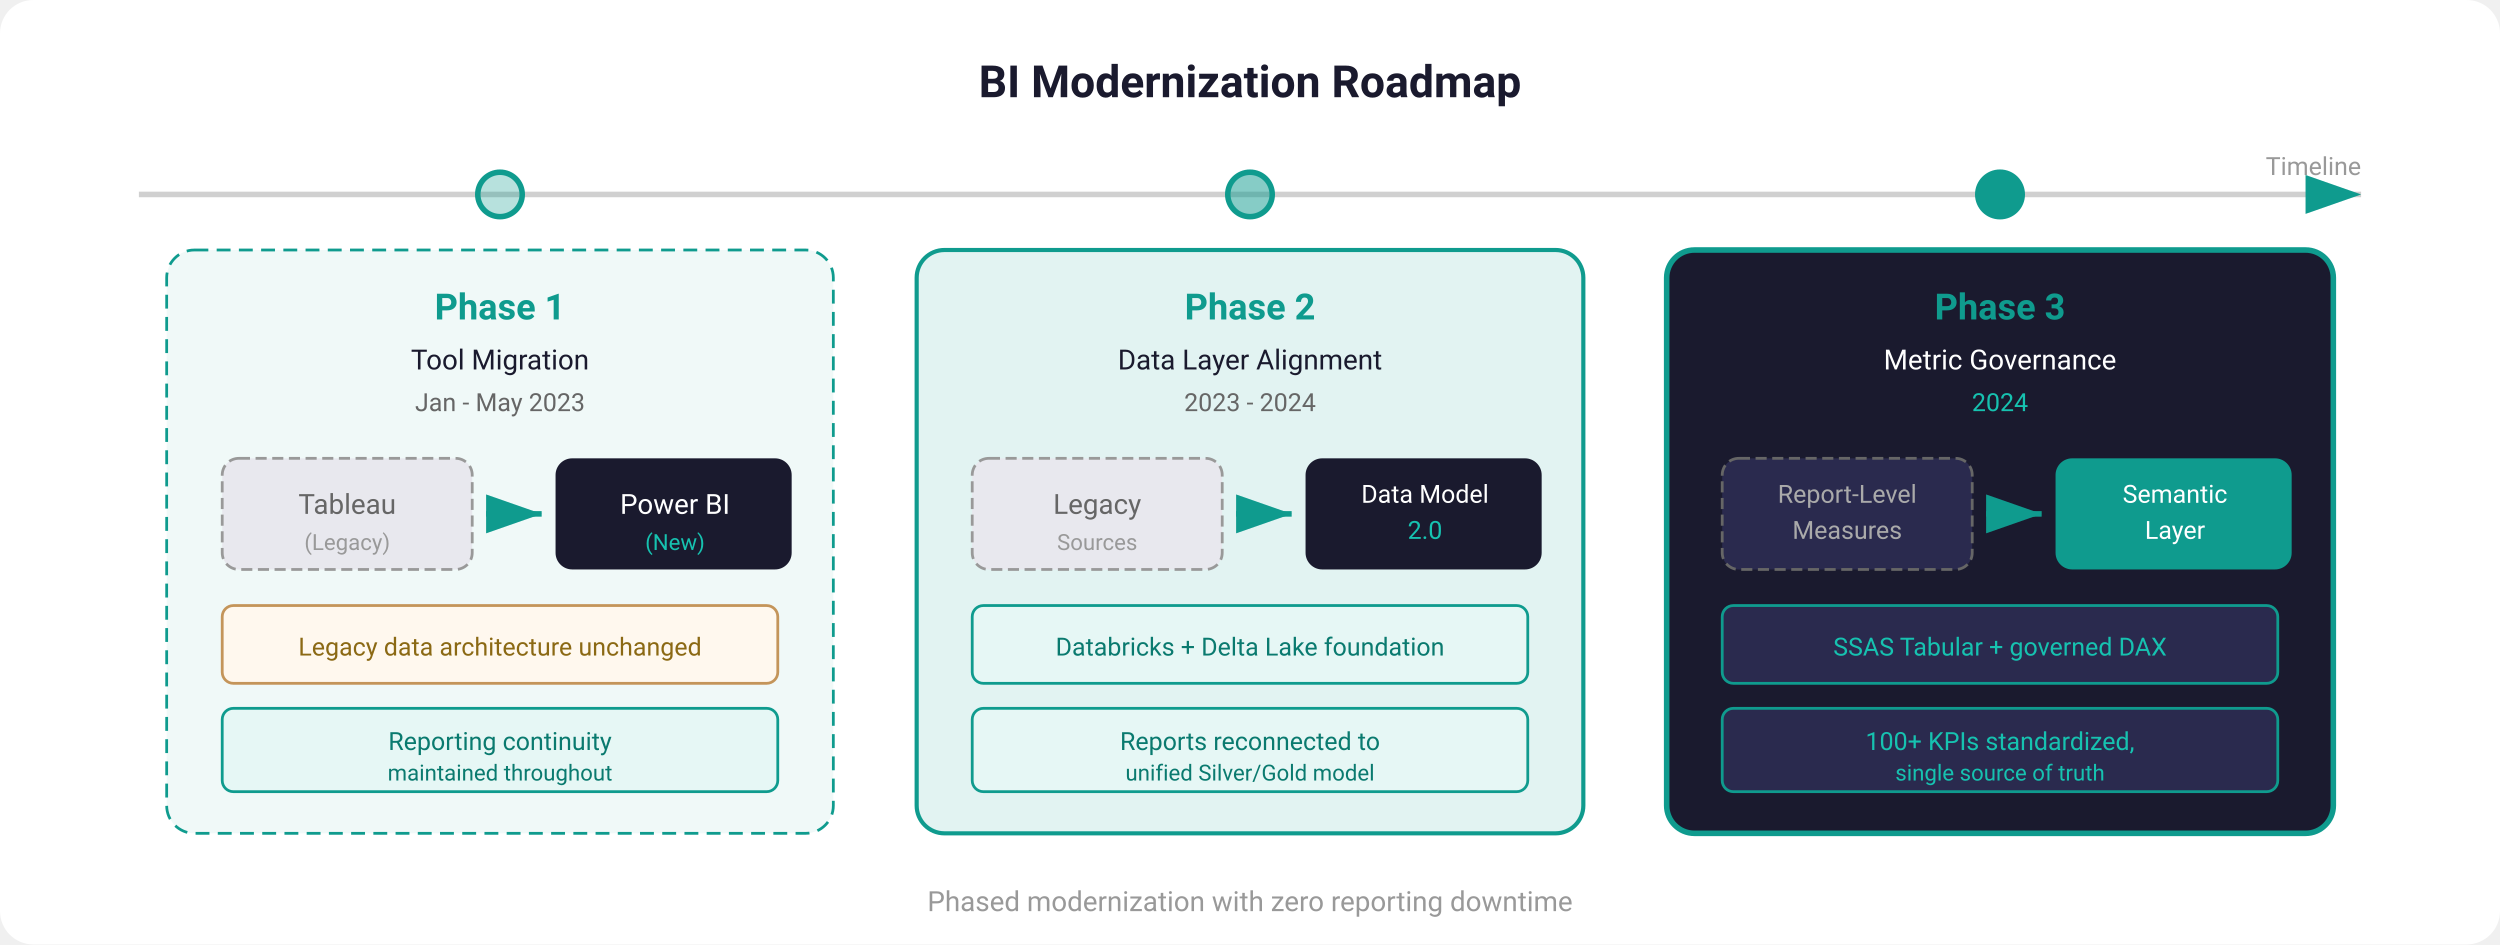
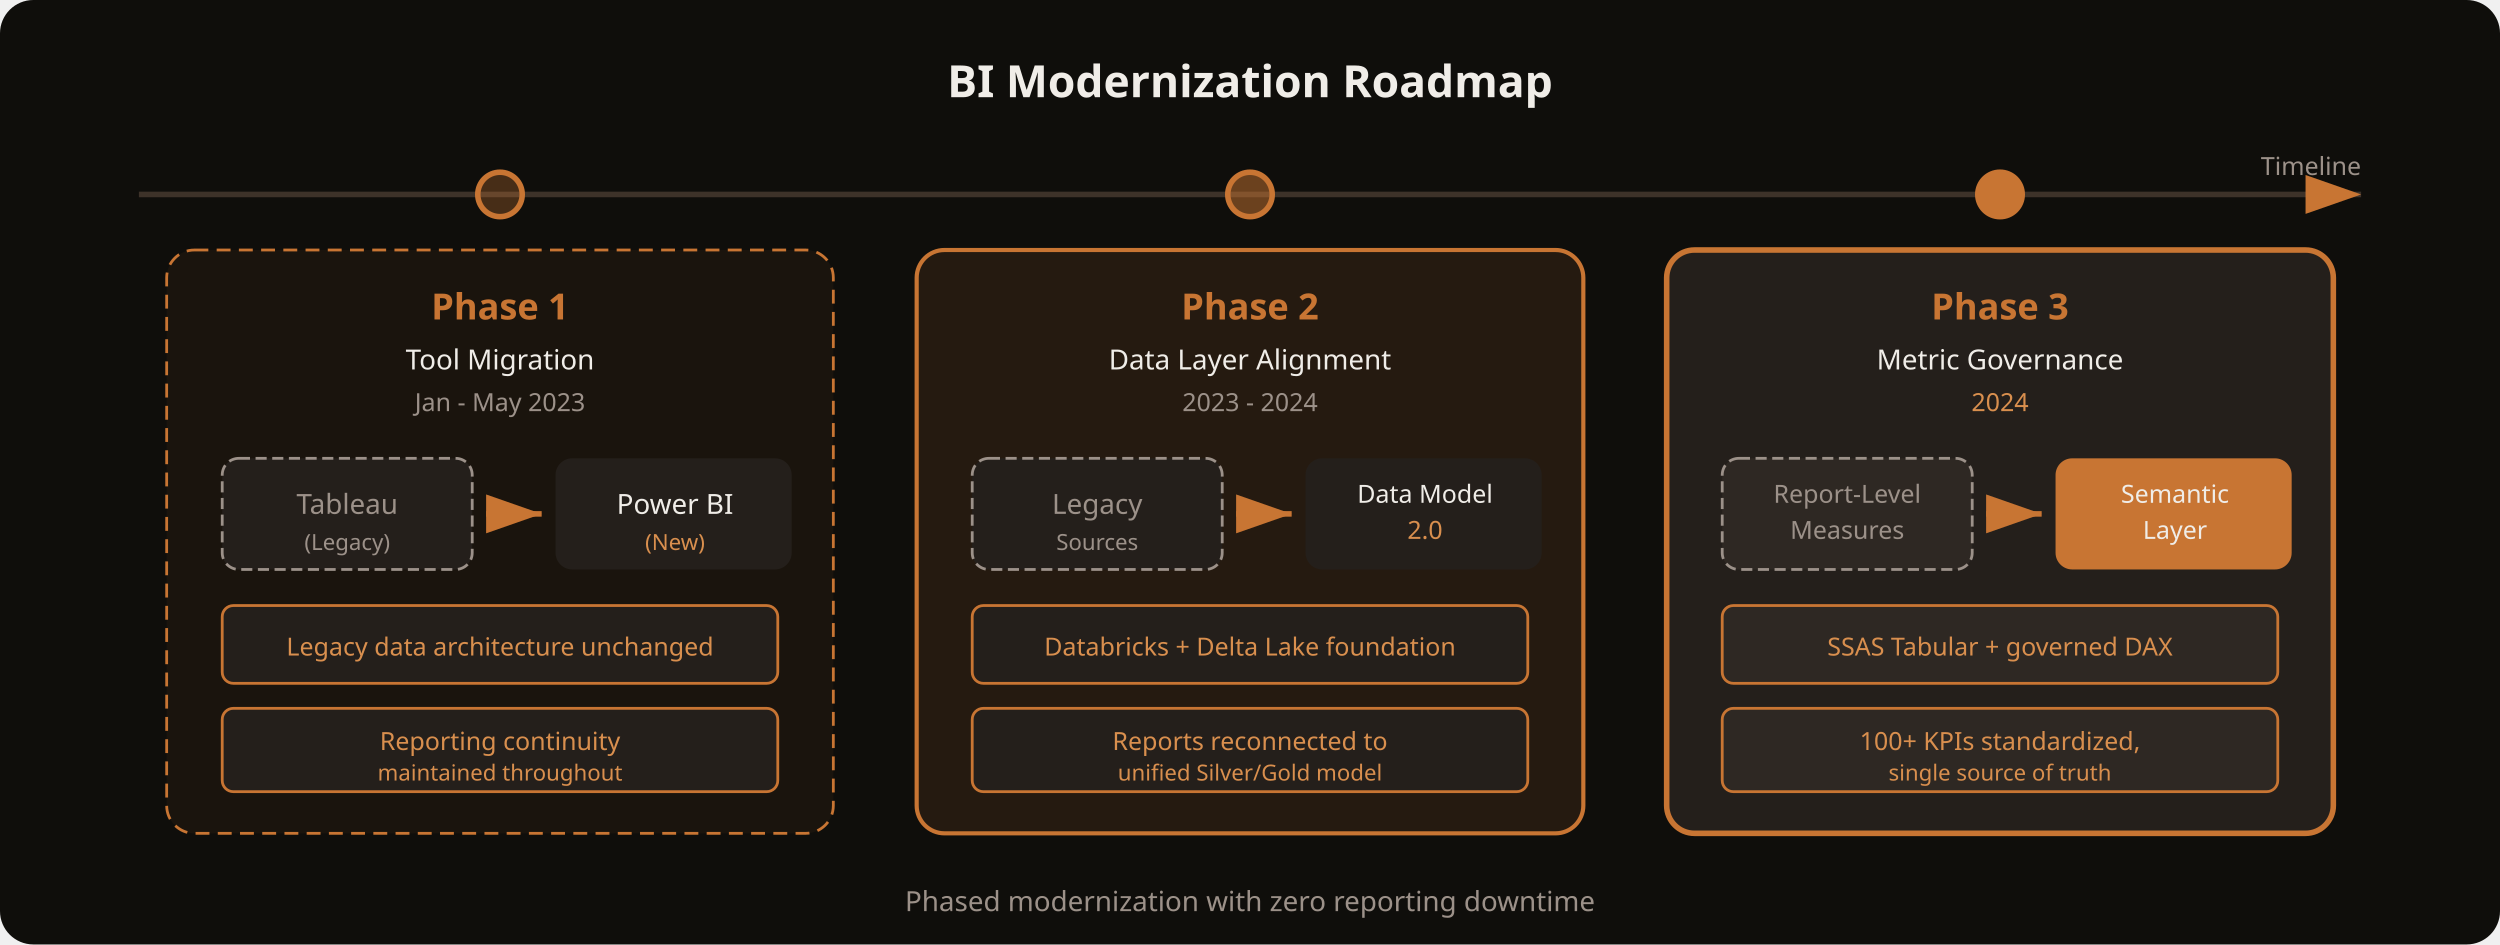
- <svg xmlns="http://www.w3.org/2000/svg" viewBox="0 0 900 340" font-family="Roboto, Arial, sans-serif">
+ <svg xmlns="http://www.w3.org/2000/svg" viewBox="0 0 900 340" font-family="Space Grotesk, system-ui, sans-serif">
  <defs>
    <marker id="arw" markerWidth="10" markerHeight="7" refX="10" refY="3.5" orient="auto">
-       <polygon points="0 0, 10 3.5, 0 7" fill="#0f9b8e" />
+       <polygon points="0 0, 10 3.5, 0 7" fill="#C87533" />
    </marker>
  </defs>
-   <rect width="900" height="340" rx="12" fill="#ffffff" />
-   <text x="450" y="35" text-anchor="middle" font-size="16" font-weight="700" fill="#1a1a2e">BI Modernization Roadmap</text>
-   <line x1="50" y1="70" x2="850" y2="70" stroke="#d0d0d0" stroke-width="2" marker-end="url(#arw)" />
-   <text x="850" y="63" text-anchor="end" font-size="9" fill="#999">Timeline</text>
-   <rect x="60" y="90" width="240" height="210" rx="10" fill="#0f9b8e" fill-opacity="0.06" stroke="#0f9b8e" stroke-width="1" stroke-dasharray="5,3" />
-   <circle cx="180" cy="70" r="8" fill="#0f9b8e" fill-opacity="0.3" stroke="#0f9b8e" stroke-width="2" />
-   <text x="180" y="115" text-anchor="middle" font-size="13" font-weight="700" fill="#0f9b8e">Phase 1</text>
-   <text x="180" y="133" text-anchor="middle" font-size="10" fill="#1a1a2e">Tool Migration</text>
-   <text x="180" y="148" text-anchor="middle" font-size="9" fill="#666">Jan - May 2023</text>
-   <rect x="80" y="165" width="90" height="40" rx="6" fill="#e8e8ee" stroke="#999" stroke-width="1" stroke-dasharray="4,2" />
-   <text x="125" y="185" text-anchor="middle" font-size="10" fill="#666">Tableau</text>
-   <text x="125" y="198" text-anchor="middle" font-size="8" fill="#999">(Legacy)</text>
-   <line x1="175" y1="185" x2="195" y2="185" stroke="#0f9b8e" stroke-width="2" marker-end="url(#arw)" />
-   <rect x="200" y="165" width="85" height="40" rx="6" fill="#1a1a2e" />
-   <text x="243" y="185" text-anchor="middle" font-size="10" fill="#ffffff">Power BI</text>
-   <text x="243" y="198" text-anchor="middle" font-size="8" fill="#16c2b0">(New)</text>
-   <rect x="80" y="218" width="200" height="28" rx="4" fill="#fff8ee" stroke="#c4955a" stroke-width="1" />
-   <text x="180" y="236" text-anchor="middle" font-size="9" fill="#8B6914">Legacy data architecture unchanged</text>
-   <rect x="80" y="255" width="200" height="30" rx="4" fill="#e6f7f5" stroke="#0f9b8e" stroke-width="1" />
-   <text x="180" y="270" text-anchor="middle" font-size="9" fill="#0a7a6f">Reporting continuity</text>
-   <text x="180" y="281" text-anchor="middle" font-size="8" fill="#0a7a6f">maintained throughout</text>
-   <rect x="330" y="90" width="240" height="210" rx="10" fill="#0f9b8e" fill-opacity="0.12" stroke="#0f9b8e" stroke-width="1.5" />
-   <circle cx="450" cy="70" r="8" fill="#0f9b8e" fill-opacity="0.5" stroke="#0f9b8e" stroke-width="2" />
-   <text x="450" y="115" text-anchor="middle" font-size="13" font-weight="700" fill="#0f9b8e">Phase 2</text>
-   <text x="450" y="133" text-anchor="middle" font-size="10" fill="#1a1a2e">Data Layer Alignment</text>
-   <text x="450" y="148" text-anchor="middle" font-size="9" fill="#666">2023 - 2024</text>
-   <rect x="350" y="165" width="90" height="40" rx="6" fill="#e8e8ee" stroke="#999" stroke-width="1" stroke-dasharray="4,2" />
-   <text x="395" y="185" text-anchor="middle" font-size="10" fill="#666">Legacy</text>
-   <text x="395" y="198" text-anchor="middle" font-size="8" fill="#999">Sources</text>
-   <line x1="445" y1="185" x2="465" y2="185" stroke="#0f9b8e" stroke-width="2" marker-end="url(#arw)" />
-   <rect x="470" y="165" width="85" height="40" rx="6" fill="#1a1a2e" />
-   <text x="513" y="181" text-anchor="middle" font-size="9" fill="#ffffff">Data Model</text>
-   <text x="513" y="194" text-anchor="middle" font-size="9" fill="#16c2b0">2.0</text>
-   <rect x="350" y="218" width="200" height="28" rx="4" fill="#e6f7f5" stroke="#0f9b8e" stroke-width="1" />
-   <text x="450" y="236" text-anchor="middle" font-size="9" fill="#0a7a6f">Databricks + Delta Lake foundation</text>
-   <rect x="350" y="255" width="200" height="30" rx="4" fill="#e6f7f5" stroke="#0f9b8e" stroke-width="1" />
-   <text x="450" y="270" text-anchor="middle" font-size="9" fill="#0a7a6f">Reports reconnected to</text>
-   <text x="450" y="281" text-anchor="middle" font-size="8" fill="#0a7a6f">unified Silver/Gold model</text>
-   <rect x="600" y="90" width="240" height="210" rx="10" fill="#1a1a2e" stroke="#0f9b8e" stroke-width="2" />
-   <circle cx="720" cy="70" r="8" fill="#0f9b8e" stroke="#0f9b8e" stroke-width="2" />
-   <text x="720" y="115" text-anchor="middle" font-size="13" font-weight="700" fill="#0f9b8e">Phase 3</text>
-   <text x="720" y="133" text-anchor="middle" font-size="10" fill="#ffffff">Metric Governance</text>
-   <text x="720" y="148" text-anchor="middle" font-size="9" fill="#16c2b0">2024</text>
-   <rect x="620" y="165" width="90" height="40" rx="6" fill="#2a2a4e" stroke="#666" stroke-width="1" stroke-dasharray="4,2" />
-   <text x="665" y="181" text-anchor="middle" font-size="9" fill="#aaa">Report-Level</text>
-   <text x="665" y="194" text-anchor="middle" font-size="9" fill="#aaa">Measures</text>
-   <line x1="715" y1="185" x2="735" y2="185" stroke="#0f9b8e" stroke-width="2" marker-end="url(#arw)" />
-   <rect x="740" y="165" width="85" height="40" rx="6" fill="#0f9b8e" />
-   <text x="783" y="181" text-anchor="middle" font-size="9" fill="#ffffff">Semantic</text>
-   <text x="783" y="194" text-anchor="middle" font-size="9" fill="#ffffff">Layer</text>
-   <rect x="620" y="218" width="200" height="28" rx="4" fill="#2a2a4e" stroke="#0f9b8e" stroke-width="1" />
-   <text x="720" y="236" text-anchor="middle" font-size="9" fill="#16c2b0">SSAS Tabular + governed DAX</text>
-   <rect x="620" y="255" width="200" height="30" rx="4" fill="#2a2a4e" stroke="#0f9b8e" stroke-width="1" />
-   <text x="720" y="270" text-anchor="middle" font-size="9" fill="#16c2b0">100+ KPIs standardized,</text>
-   <text x="720" y="281" text-anchor="middle" font-size="8" fill="#16c2b0">single source of truth</text>
-   <text x="450" y="328" text-anchor="middle" font-size="10" fill="#999">Phased modernization with zero reporting downtime</text>
+   <rect width="900" height="340" rx="12" fill="#0F0E0B" />
+   <text x="450" y="35" text-anchor="middle" font-size="16" font-weight="700" fill="#F0EDE8">BI Modernization Roadmap</text>
+   <line x1="50" y1="70" x2="850" y2="70" stroke="#3D3229" stroke-width="2" marker-end="url(#arw)" />
+   <text x="850" y="63" text-anchor="end" font-size="9" fill="#9C9189">Timeline</text>
+   <rect x="60" y="90" width="240" height="210" rx="10" fill="#C87533" fill-opacity="0.06" stroke="#C87533" stroke-width="1" stroke-dasharray="5,3" />
+   <circle cx="180" cy="70" r="8" fill="#C87533" fill-opacity="0.3" stroke="#C87533" stroke-width="2" />
+   <text x="180" y="115" text-anchor="middle" font-size="13" font-weight="700" fill="#C87533">Phase 1</text>
+   <text x="180" y="133" text-anchor="middle" font-size="10" fill="#F0EDE8">Tool Migration</text>
+   <text x="180" y="148" text-anchor="middle" font-size="9" fill="#9C9189">Jan - May 2023</text>
+   <rect x="80" y="165" width="90" height="40" rx="6" fill="#241F1B" stroke="#9C9189" stroke-width="1" stroke-dasharray="4,2" />
+   <text x="125" y="185" text-anchor="middle" font-size="10" fill="#9C9189">Tableau</text>
+   <text x="125" y="198" text-anchor="middle" font-size="8" fill="#9C9189">(Legacy)</text>
+   <line x1="175" y1="185" x2="195" y2="185" stroke="#C87533" stroke-width="2" marker-end="url(#arw)" />
+   <rect x="200" y="165" width="85" height="40" rx="6" fill="#241F1B" />
+   <text x="243" y="185" text-anchor="middle" font-size="10" fill="#F0EDE8">Power BI</text>
+   <text x="243" y="198" text-anchor="middle" font-size="8" fill="#D98F4E">(New)</text>
+   <rect x="80" y="218" width="200" height="28" rx="4" fill="#241F1B" stroke="#C87533" stroke-width="1" />
+   <text x="180" y="236" text-anchor="middle" font-size="9" fill="#D98F4E">Legacy data architecture unchanged</text>
+   <rect x="80" y="255" width="200" height="30" rx="4" fill="#241F1B" stroke="#C87533" stroke-width="1" />
+   <text x="180" y="270" text-anchor="middle" font-size="9" fill="#D98F4E">Reporting continuity</text>
+   <text x="180" y="281" text-anchor="middle" font-size="8" fill="#D98F4E">maintained throughout</text>
+   <rect x="330" y="90" width="240" height="210" rx="10" fill="#C87533" fill-opacity="0.12" stroke="#C87533" stroke-width="1.5" />
+   <circle cx="450" cy="70" r="8" fill="#C87533" fill-opacity="0.5" stroke="#C87533" stroke-width="2" />
+   <text x="450" y="115" text-anchor="middle" font-size="13" font-weight="700" fill="#C87533">Phase 2</text>
+   <text x="450" y="133" text-anchor="middle" font-size="10" fill="#F0EDE8">Data Layer Alignment</text>
+   <text x="450" y="148" text-anchor="middle" font-size="9" fill="#9C9189">2023 - 2024</text>
+   <rect x="350" y="165" width="90" height="40" rx="6" fill="#241F1B" stroke="#9C9189" stroke-width="1" stroke-dasharray="4,2" />
+   <text x="395" y="185" text-anchor="middle" font-size="10" fill="#9C9189">Legacy</text>
+   <text x="395" y="198" text-anchor="middle" font-size="8" fill="#9C9189">Sources</text>
+   <line x1="445" y1="185" x2="465" y2="185" stroke="#C87533" stroke-width="2" marker-end="url(#arw)" />
+   <rect x="470" y="165" width="85" height="40" rx="6" fill="#241F1B" />
+   <text x="513" y="181" text-anchor="middle" font-size="9" fill="#F0EDE8">Data Model</text>
+   <text x="513" y="194" text-anchor="middle" font-size="9" fill="#D98F4E">2.0</text>
+   <rect x="350" y="218" width="200" height="28" rx="4" fill="#241F1B" stroke="#C87533" stroke-width="1" />
+   <text x="450" y="236" text-anchor="middle" font-size="9" fill="#D98F4E">Databricks + Delta Lake foundation</text>
+   <rect x="350" y="255" width="200" height="30" rx="4" fill="#241F1B" stroke="#C87533" stroke-width="1" />
+   <text x="450" y="270" text-anchor="middle" font-size="9" fill="#D98F4E">Reports reconnected to</text>
+   <text x="450" y="281" text-anchor="middle" font-size="8" fill="#D98F4E">unified Silver/Gold model</text>
+   <rect x="600" y="90" width="240" height="210" rx="10" fill="#241F1B" stroke="#C87533" stroke-width="2" />
+   <circle cx="720" cy="70" r="8" fill="#C87533" stroke="#C87533" stroke-width="2" />
+   <text x="720" y="115" text-anchor="middle" font-size="13" font-weight="700" fill="#C87533">Phase 3</text>
+   <text x="720" y="133" text-anchor="middle" font-size="10" fill="#F0EDE8">Metric Governance</text>
+   <text x="720" y="148" text-anchor="middle" font-size="9" fill="#D98F4E">2024</text>
+   <rect x="620" y="165" width="90" height="40" rx="6" fill="#2E2823" stroke="#9C9189" stroke-width="1" stroke-dasharray="4,2" />
+   <text x="665" y="181" text-anchor="middle" font-size="9" fill="#9C9189">Report-Level</text>
+   <text x="665" y="194" text-anchor="middle" font-size="9" fill="#9C9189">Measures</text>
+   <line x1="715" y1="185" x2="735" y2="185" stroke="#C87533" stroke-width="2" marker-end="url(#arw)" />
+   <rect x="740" y="165" width="85" height="40" rx="6" fill="#C87533" />
+   <text x="783" y="181" text-anchor="middle" font-size="9" fill="#F0EDE8">Semantic</text>
+   <text x="783" y="194" text-anchor="middle" font-size="9" fill="#F0EDE8">Layer</text>
+   <rect x="620" y="218" width="200" height="28" rx="4" fill="#2E2823" stroke="#C87533" stroke-width="1" />
+   <text x="720" y="236" text-anchor="middle" font-size="9" fill="#D98F4E">SSAS Tabular + governed DAX</text>
+   <rect x="620" y="255" width="200" height="30" rx="4" fill="#2E2823" stroke="#C87533" stroke-width="1" />
+   <text x="720" y="270" text-anchor="middle" font-size="9" fill="#D98F4E">100+ KPIs standardized,</text>
+   <text x="720" y="281" text-anchor="middle" font-size="8" fill="#D98F4E">single source of truth</text>
+   <text x="450" y="328" text-anchor="middle" font-size="10" fill="#9C9189">Phased modernization with zero reporting downtime</text>
</svg>
